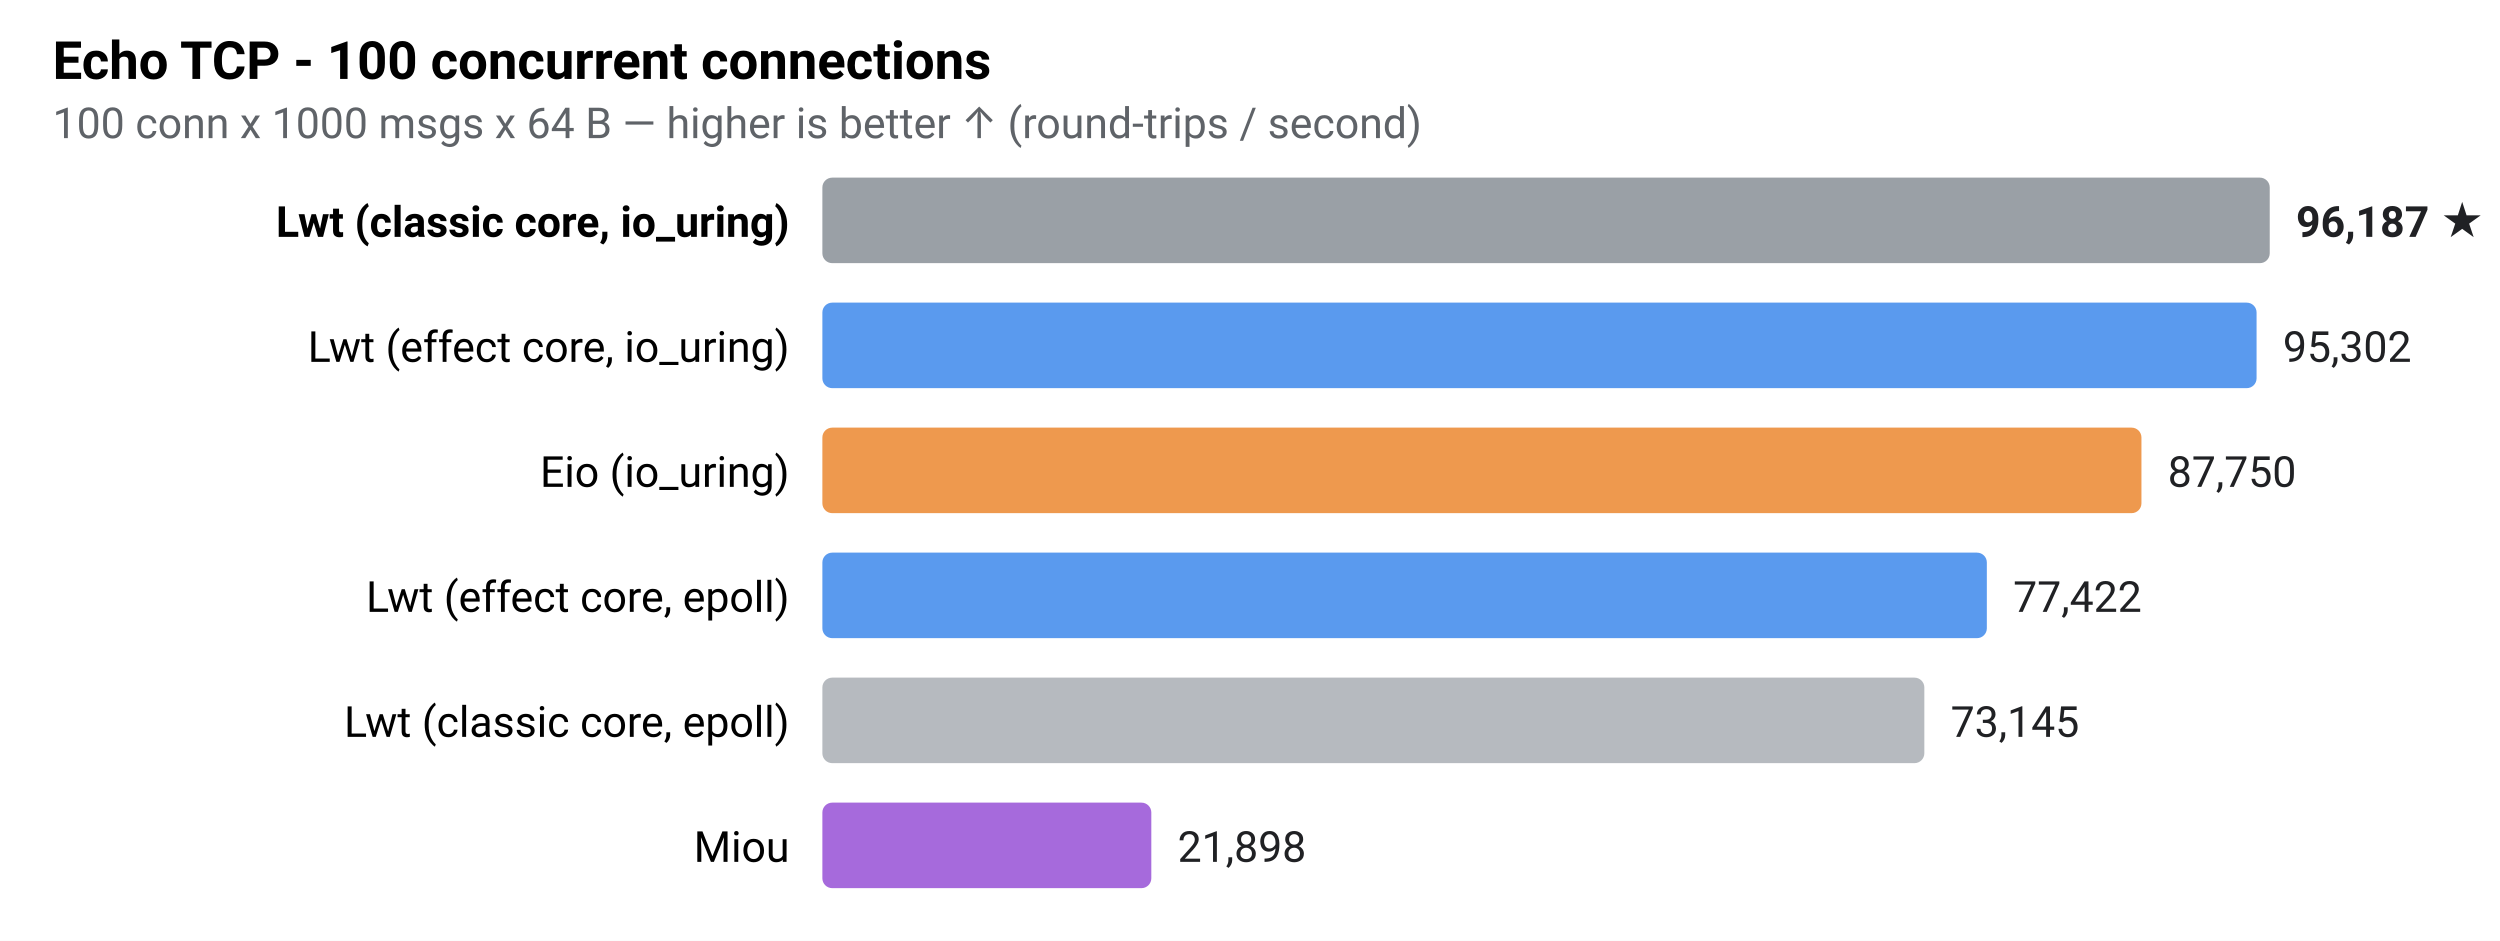
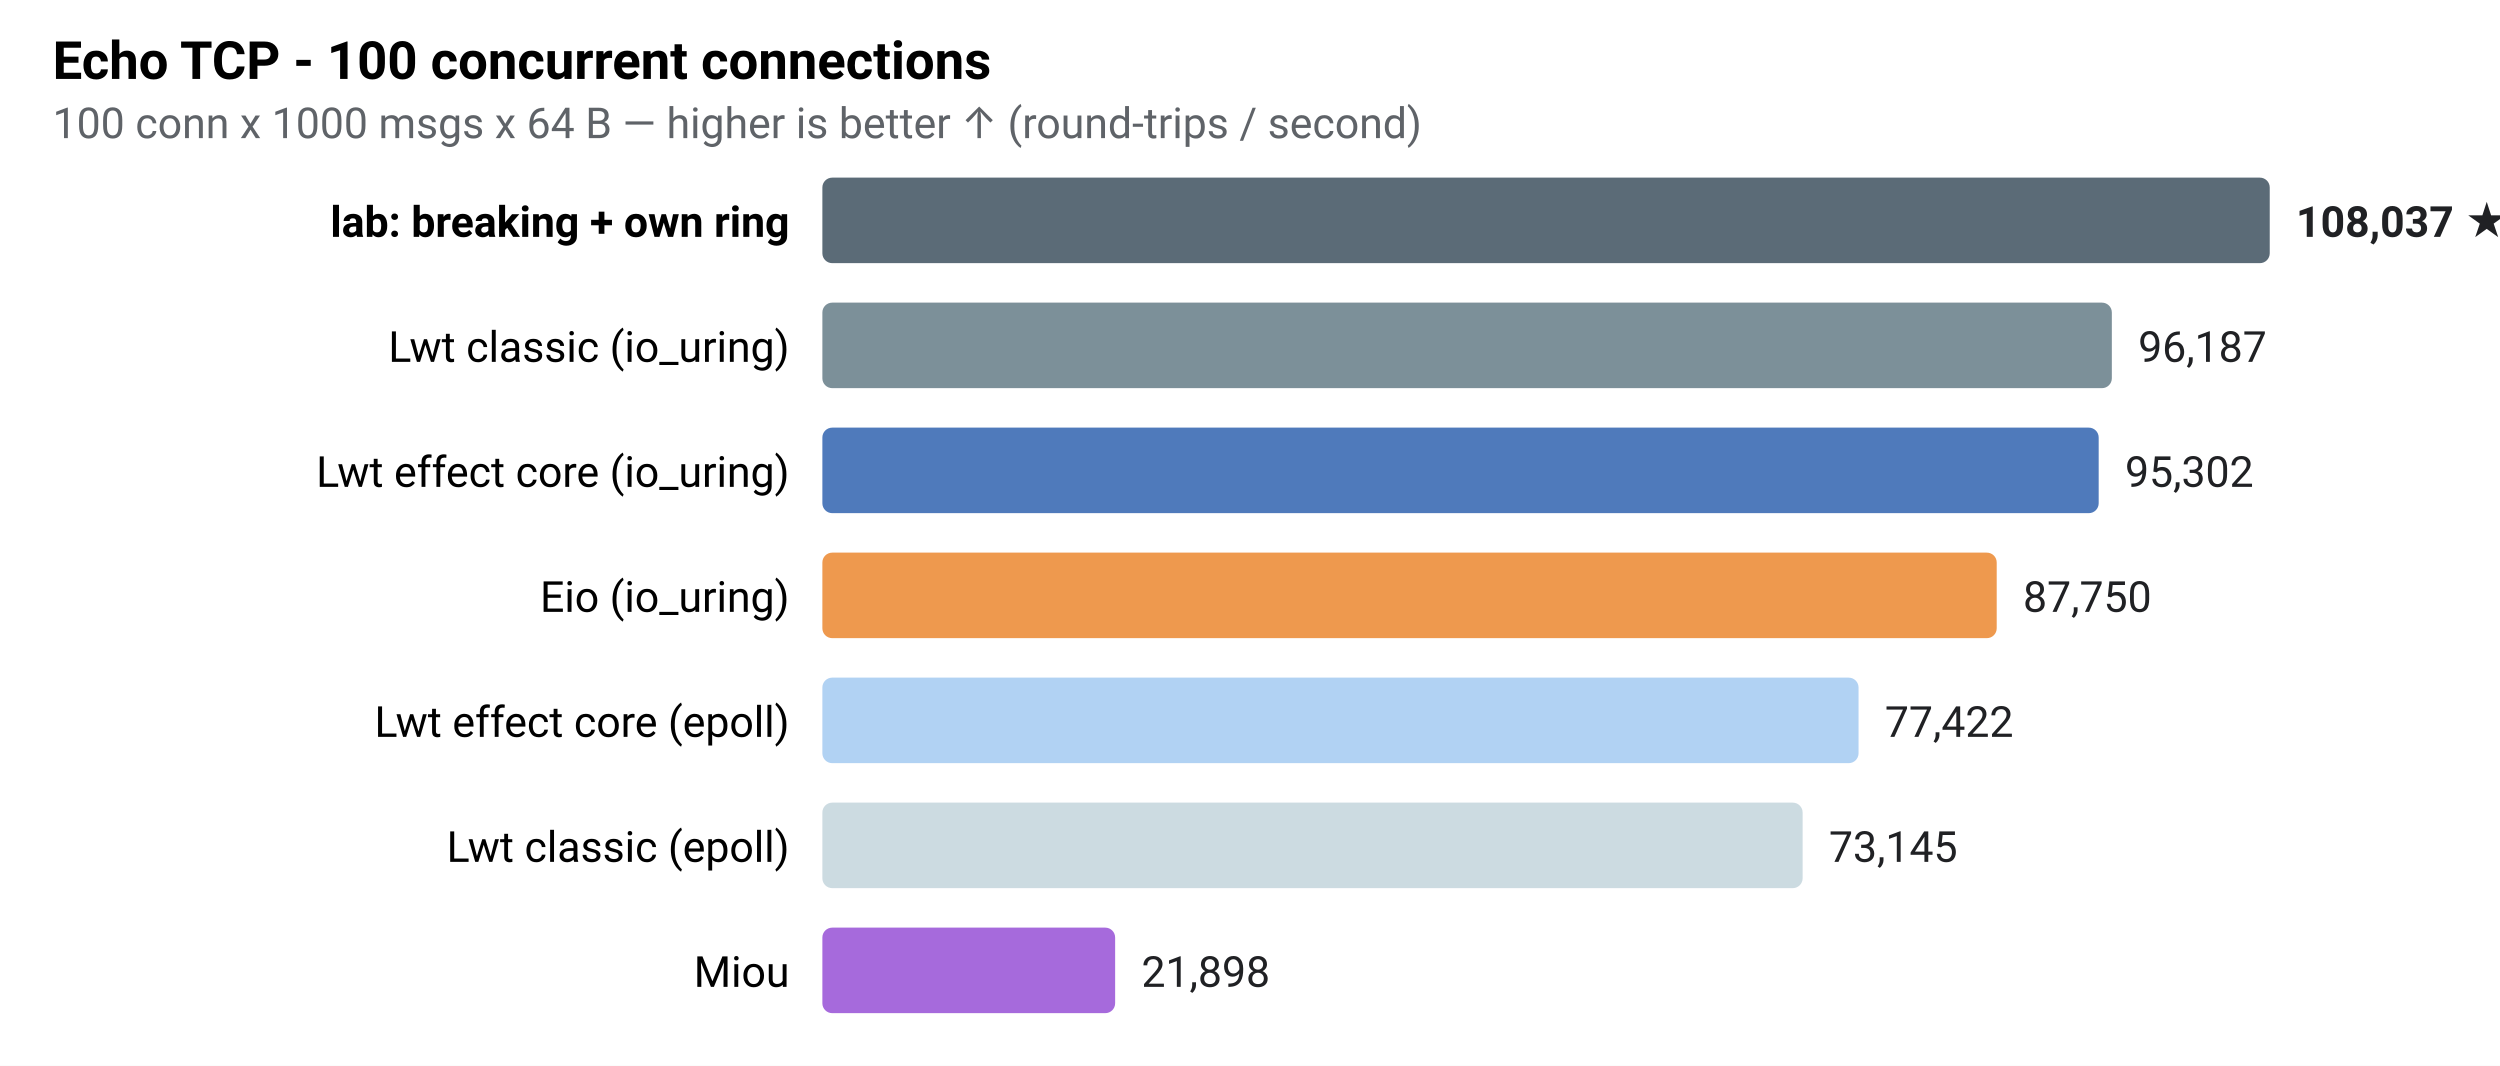
- <svg xmlns="http://www.w3.org/2000/svg" width="760" height="286" font-family="-apple-system,Segoe UI,Roboto,sans-serif" font-size="13">
-   <rect width="760" height="286" fill="white" />
+ <svg xmlns="http://www.w3.org/2000/svg" width="760" height="324" font-family="-apple-system,Segoe UI,Roboto,sans-serif" font-size="13">
+   <rect width="760" height="324" fill="white" />
  <text x="16" y="24" font-size="16" font-weight="700">Echo TCP - 100 concurrent connections</text>
  <text x="16" y="42" fill="#5f6368">100 conn x 1000 msgs x 64 B — higher is better ↑ (round-trips / second)</text>
-   <text x="240" y="72" text-anchor="end" font-weight="700">Lwt (classic core, io_uring)</text>
-   <rect x="250" y="54" width="440" height="26" rx="3" fill="#9aa0a6" />
-   <text x="698" y="72" fill="#202124" font-weight="700">96,187 ★</text>
-   <text x="240" y="110" text-anchor="end">Lwt (effect core, io_uring)</text>
-   <rect x="250" y="92" width="436" height="26" rx="3" fill="#1a73e8" opacity="0.72" />
-   <text x="694" y="110" fill="#202124">95,302</text>
-   <text x="240" y="148" text-anchor="end">Eio (io_uring)</text>
-   <rect x="250" y="130" width="401" height="26" rx="3" fill="#e8710a" opacity="0.72" />
-   <text x="659" y="148" fill="#202124">87,750</text>
-   <text x="240" y="186" text-anchor="end">Lwt (effect core, epoll)</text>
-   <rect x="250" y="168" width="354" height="26" rx="3" fill="#1a73e8" opacity="0.72" />
-   <text x="612" y="186" fill="#202124">77,422</text>
-   <text x="240" y="224" text-anchor="end">Lwt (classic core, epoll)</text>
-   <rect x="250" y="206" width="335" height="26" rx="3" fill="#9aa0a6" opacity="0.72" />
-   <text x="593" y="224" fill="#202124">73,145</text>
-   <text x="240" y="262" text-anchor="end">Miou</text>
-   <rect x="250" y="244" width="100" height="26" rx="3" fill="#8430ce" opacity="0.72" />
-   <text x="358" y="262" fill="#202124">21,898</text>
+   <text x="240" y="72" text-anchor="end" font-weight="700">lab: breaking + own ring</text>
+   <rect x="250" y="54" width="440" height="26" rx="3" fill="#5b6b77" />
+   <text x="698" y="72" fill="#202124" font-weight="700">108,037 ★</text>
+   <text x="240" y="110" text-anchor="end">Lwt classic (io_uring)</text>
+   <rect x="250" y="92" width="392" height="26" rx="3" fill="#4a6572" opacity="0.72" />
+   <text x="650" y="110" fill="#202124">96,187</text>
+   <text x="240" y="148" text-anchor="end">Lwt effect core (io_uring)</text>
+   <rect x="250" y="130" width="388" height="26" rx="3" fill="#0b47a1" opacity="0.72" />
+   <text x="646" y="148" fill="#202124">95,302</text>
+   <text x="240" y="186" text-anchor="end">Eio (io_uring)</text>
+   <rect x="250" y="168" width="357" height="26" rx="3" fill="#e8710a" opacity="0.72" />
+   <text x="615" y="186" fill="#202124">87,750</text>
+   <text x="240" y="224" text-anchor="end">Lwt effect core (epoll)</text>
+   <rect x="250" y="206" width="315" height="26" rx="3" fill="#93c0ee" opacity="0.72" />
+   <text x="573" y="224" fill="#202124">77,422</text>
+   <text x="240" y="262" text-anchor="end">Lwt classic (epoll)</text>
+   <rect x="250" y="244" width="298" height="26" rx="3" fill="#b9cdd6" opacity="0.72" />
+   <text x="556" y="262" fill="#202124">73,145</text>
+   <text x="240" y="300" text-anchor="end">Miou</text>
+   <rect x="250" y="282" width="89" height="26" rx="3" fill="#8430ce" opacity="0.72" />
+   <text x="347" y="300" fill="#202124">21,898</text>
</svg>
